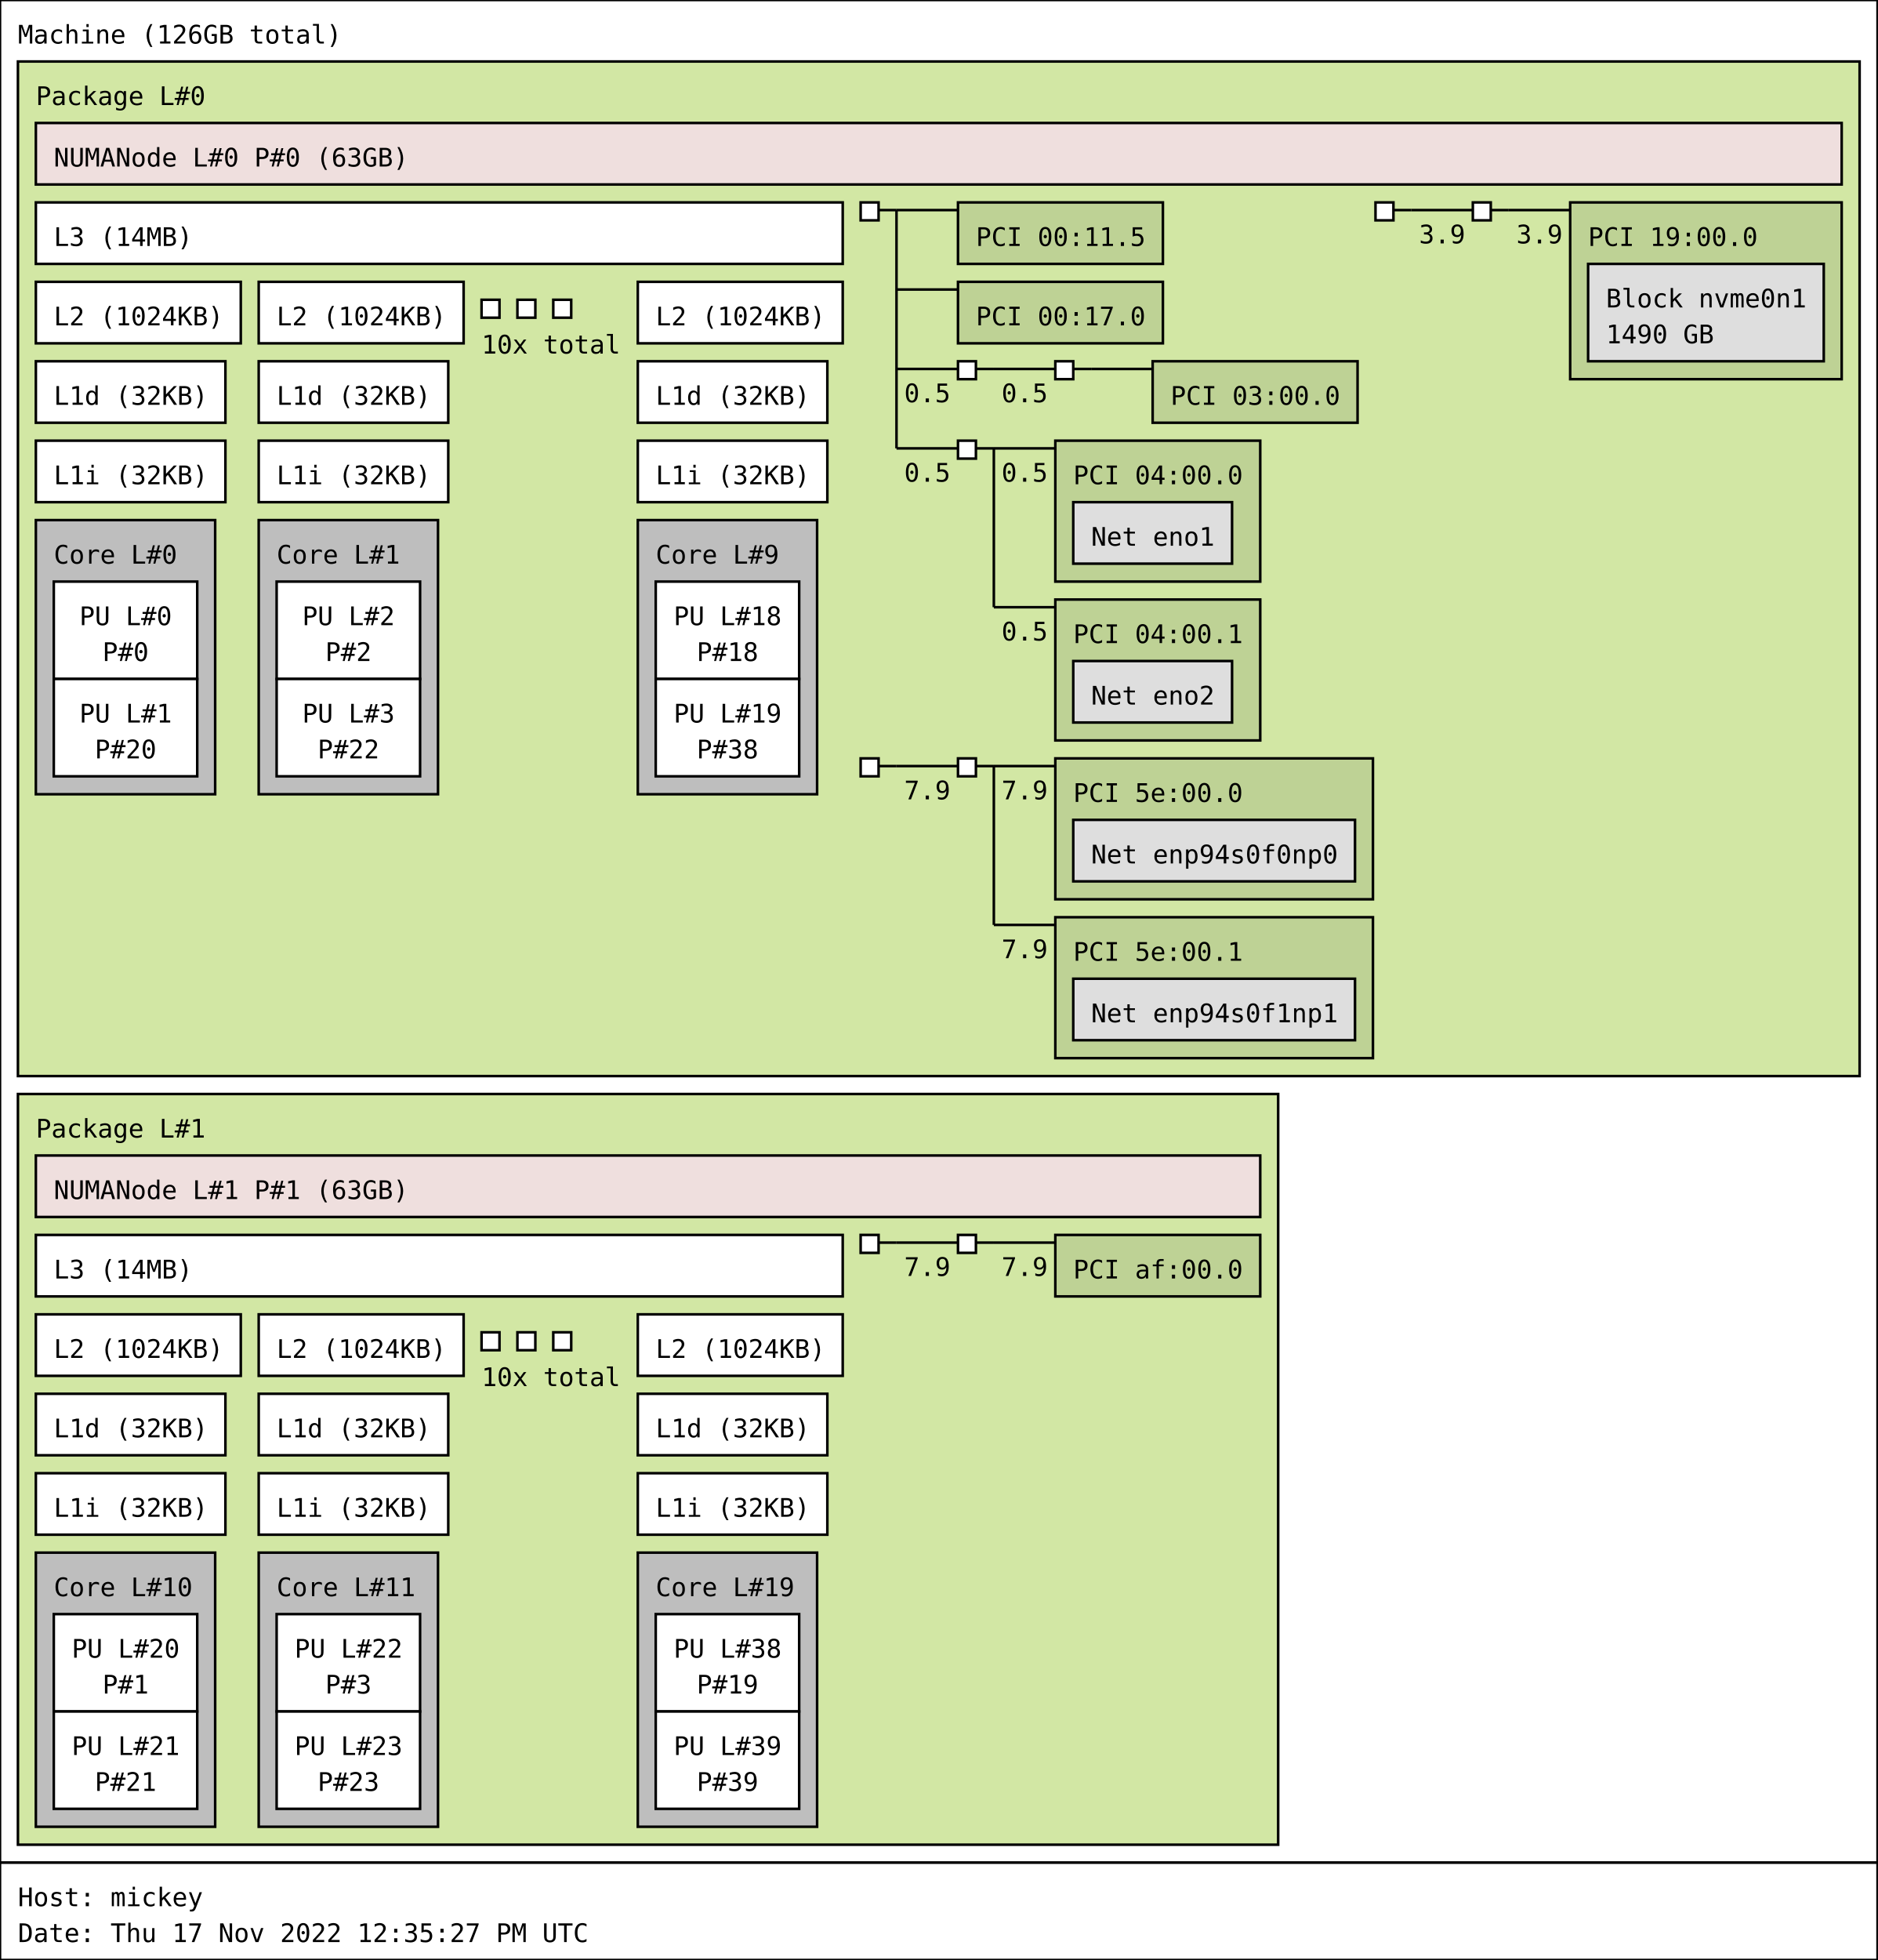
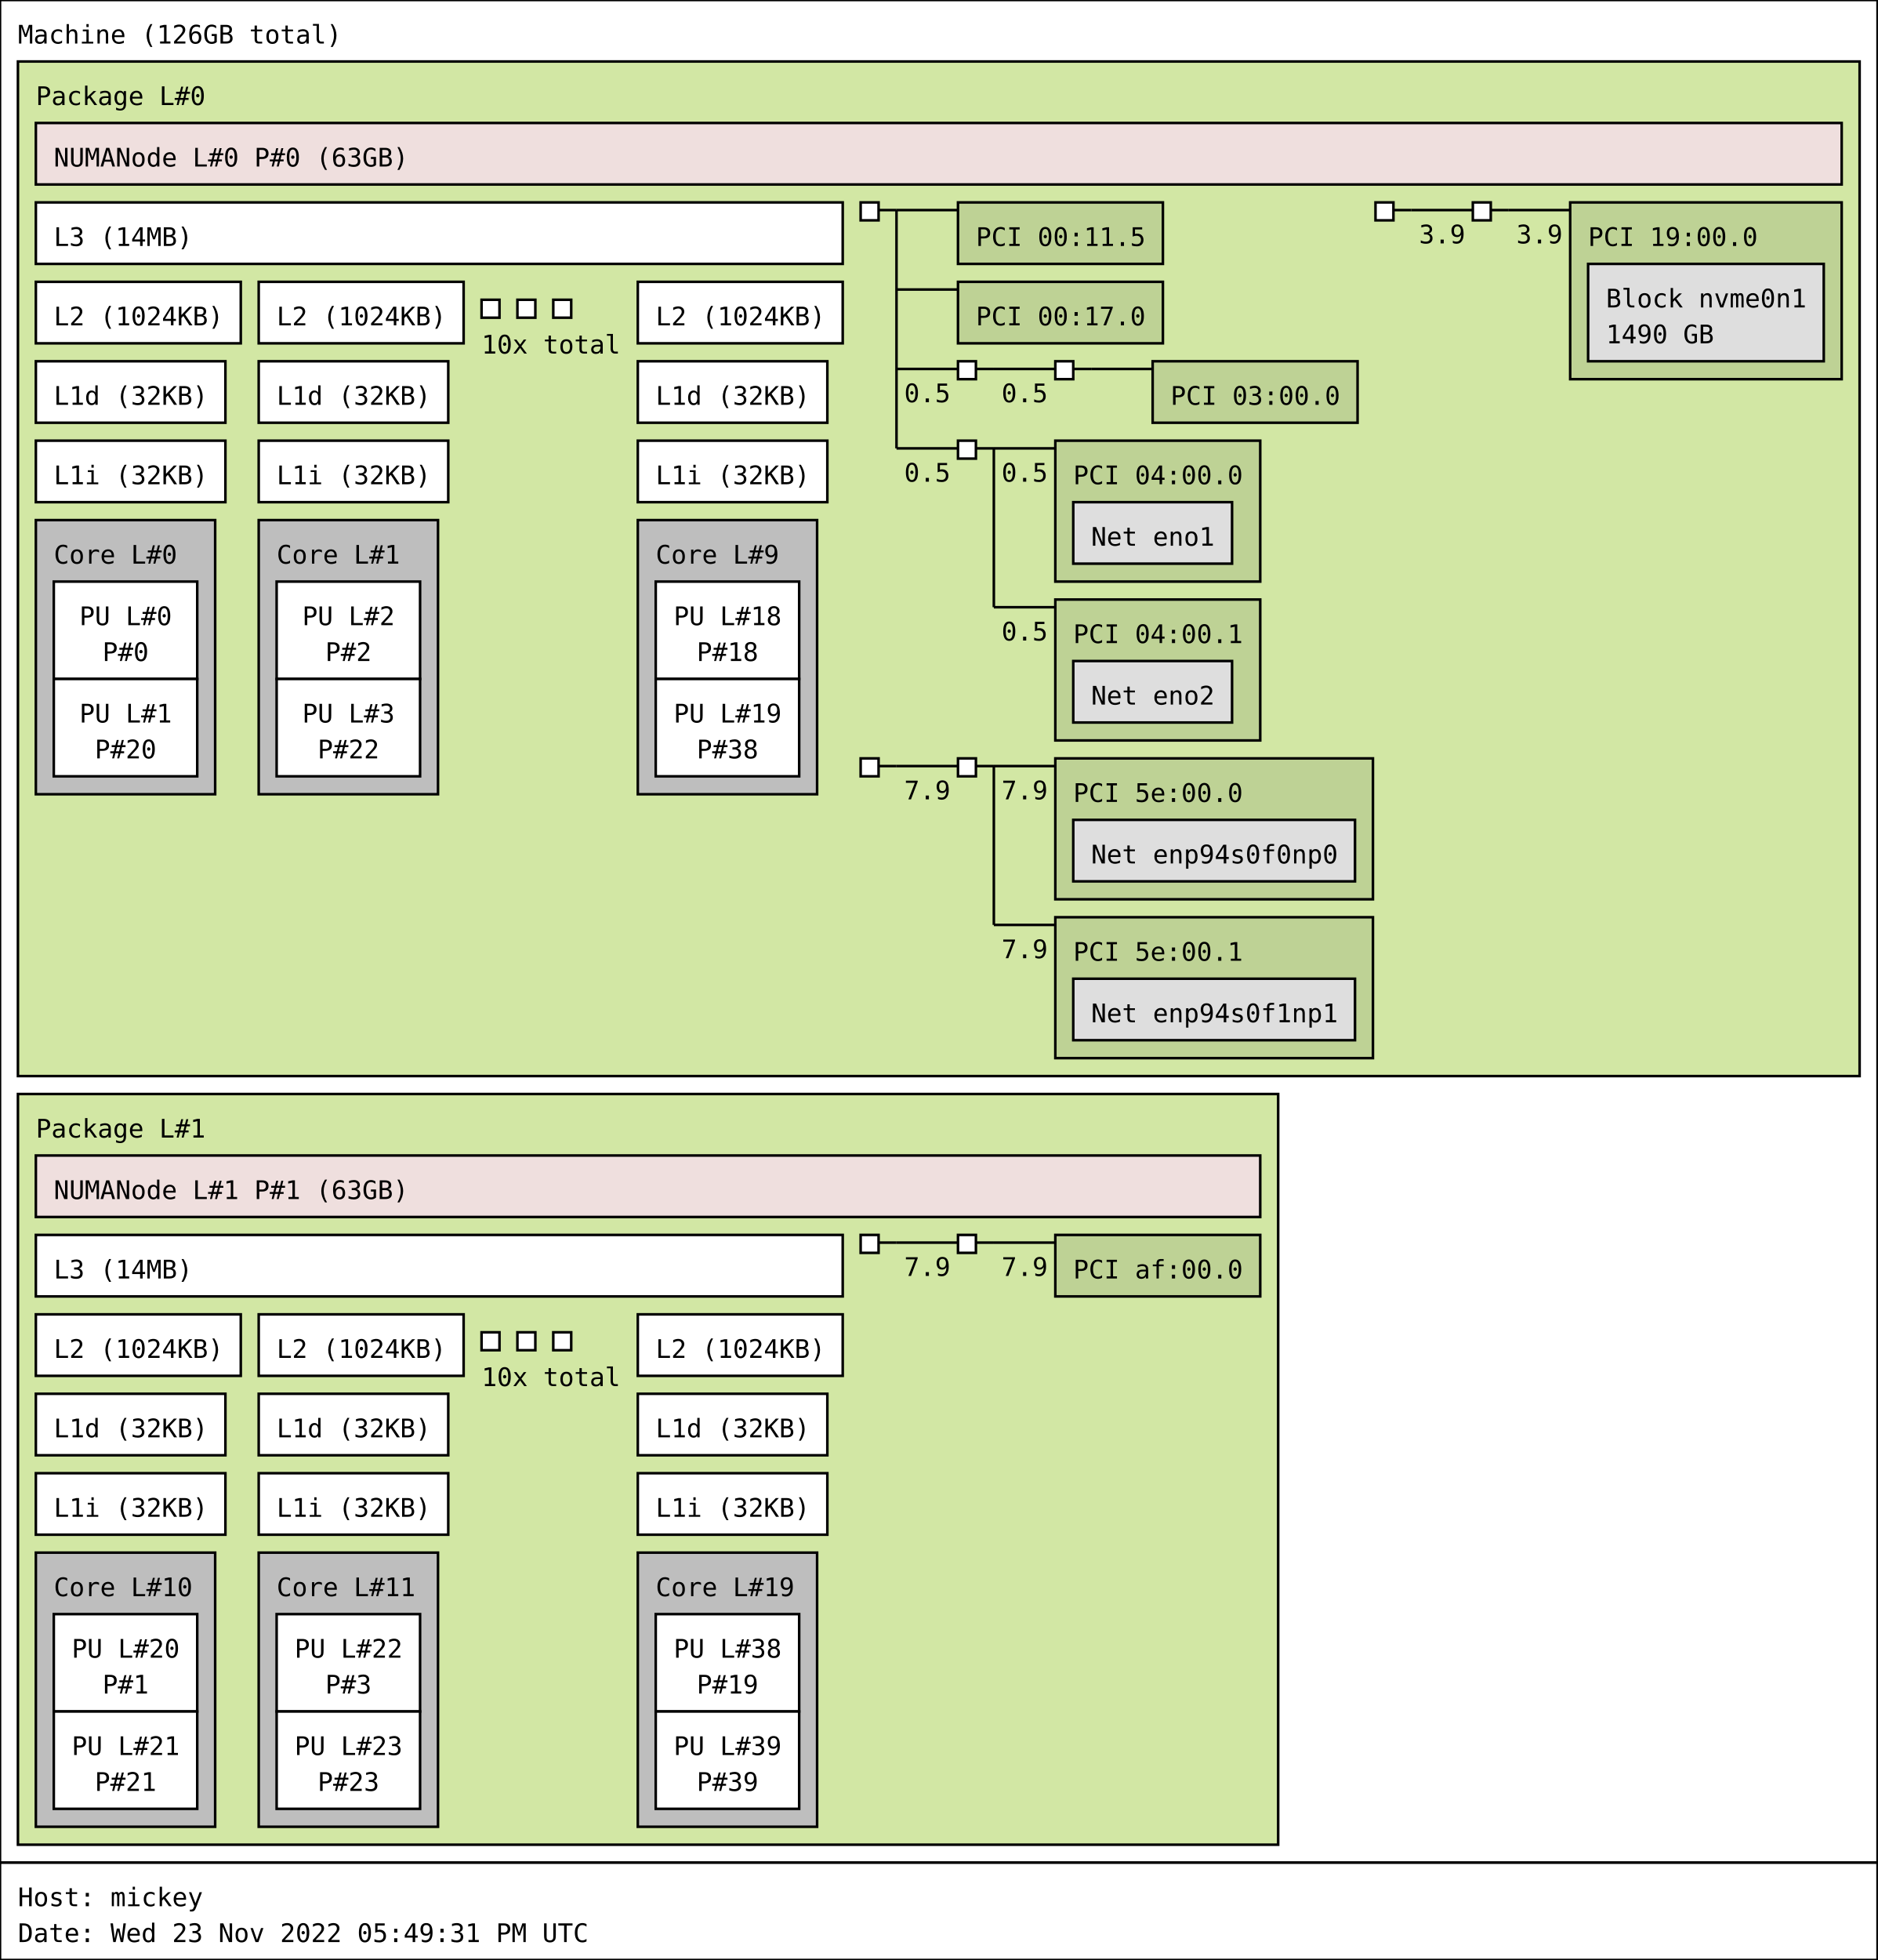
<svg xmlns="http://www.w3.org/2000/svg" width="733px" height="765px" viewBox="0 0 733px 765px" version="1.1">
  <rect id="Machine_0_rect" class="Machine" x="0" y="0" width="733" height="727" fill="rgb(255,255,255)" stroke="rgb(0,0,0)" stroke-width="1" />
  <text id="Machine_0_text" class="Machine" font-family="Monospace" x="7" y="17" fill="rgb(0,0,0)" font-size="10px">Machine (126GB total)</text>
  <rect id="Package_0_rect" class="Package" x="7" y="24" width="719" height="396" fill="rgb(210,231,164)" stroke="rgb(0,0,0)" stroke-width="1" />
  <text id="Package_0_text" class="Package" font-family="Monospace" x="14" y="41" fill="rgb(0,0,0)" font-size="10px">Package L#0</text>
  <rect id="L3_0_rect" class="L3" x="14" y="79" width="315" height="24" fill="rgb(255,255,255)" stroke="rgb(0,0,0)" stroke-width="1" />
  <text id="L3_0_text" class="L3" font-family="Monospace" x="21" y="96" fill="rgb(0,0,0)" font-size="10px">L3 (14MB)</text>
  <rect id="L2_0_rect" class="L2" x="14" y="110" width="80" height="24" fill="rgb(255,255,255)" stroke="rgb(0,0,0)" stroke-width="1" />
  <text id="L2_0_text" class="L2" font-family="Monospace" x="21" y="127" fill="rgb(0,0,0)" font-size="10px">L2 (1024KB)</text>
  <rect id="L1d_0_rect" class="L1d" x="14" y="141" width="74" height="24" fill="rgb(255,255,255)" stroke="rgb(0,0,0)" stroke-width="1" />
  <text id="L1d_0_text" class="L1d" font-family="Monospace" x="21" y="158" fill="rgb(0,0,0)" font-size="10px">L1d (32KB)</text>
  <rect id="L1i_0_rect" class="L1i" x="14" y="172" width="74" height="24" fill="rgb(255,255,255)" stroke="rgb(0,0,0)" stroke-width="1" />
  <text id="L1i_0_text" class="L1i" font-family="Monospace" x="21" y="189" fill="rgb(0,0,0)" font-size="10px">L1i (32KB)</text>
  <rect id="Core_0_rect" class="Core" x="14" y="203" width="70" height="107" fill="rgb(190,190,190)" stroke="rgb(0,0,0)" stroke-width="1" />
  <text id="Core_0_text" class="Core" font-family="Monospace" x="21" y="220" fill="rgb(0,0,0)" font-size="10px">Core L#0</text>
  <rect id="PU_0_rect" class="PU" x="21" y="227" width="56" height="38" fill="rgb(255,255,255)" stroke="rgb(0,0,0)" stroke-width="1" />
  <text id="PU_0_text" class="PU" font-family="Monospace" x="31" y="244" fill="rgb(0,0,0)" font-size="10px">PU L#0</text>
  <text id="PU_0_text_1" class="PU" font-family="Monospace" x="40" y="258" fill="rgb(0,0,0)" font-size="10px">P#0</text>
  <rect id="PU_1_rect" class="PU" x="21" y="265" width="56" height="38" fill="rgb(255,255,255)" stroke="rgb(0,0,0)" stroke-width="1" />
  <text id="PU_1_text" class="PU" font-family="Monospace" x="31" y="282" fill="rgb(0,0,0)" font-size="10px">PU L#1</text>
  <text id="PU_1_text_1" class="PU" font-family="Monospace" x="37" y="296" fill="rgb(0,0,0)" font-size="10px">P#20</text>
  <rect id="L2_1_rect" class="L2" x="101" y="110" width="80" height="24" fill="rgb(255,255,255)" stroke="rgb(0,0,0)" stroke-width="1" />
  <text id="L2_1_text" class="L2" font-family="Monospace" x="108" y="127" fill="rgb(0,0,0)" font-size="10px">L2 (1024KB)</text>
  <rect id="L1d_1_rect" class="L1d" x="101" y="141" width="74" height="24" fill="rgb(255,255,255)" stroke="rgb(0,0,0)" stroke-width="1" />
  <text id="L1d_1_text" class="L1d" font-family="Monospace" x="108" y="158" fill="rgb(0,0,0)" font-size="10px">L1d (32KB)</text>
  <rect id="L1i_1_rect" class="L1i" x="101" y="172" width="74" height="24" fill="rgb(255,255,255)" stroke="rgb(0,0,0)" stroke-width="1" />
  <text id="L1i_1_text" class="L1i" font-family="Monospace" x="108" y="189" fill="rgb(0,0,0)" font-size="10px">L1i (32KB)</text>
  <rect id="Core_1_rect" class="Core" x="101" y="203" width="70" height="107" fill="rgb(190,190,190)" stroke="rgb(0,0,0)" stroke-width="1" />
  <text id="Core_1_text" class="Core" font-family="Monospace" x="108" y="220" fill="rgb(0,0,0)" font-size="10px">Core L#1</text>
  <rect id="PU_2_rect" class="PU" x="108" y="227" width="56" height="38" fill="rgb(255,255,255)" stroke="rgb(0,0,0)" stroke-width="1" />
  <text id="PU_2_text" class="PU" font-family="Monospace" x="118" y="244" fill="rgb(0,0,0)" font-size="10px">PU L#2</text>
  <text id="PU_2_text_1" class="PU" font-family="Monospace" x="127" y="258" fill="rgb(0,0,0)" font-size="10px">P#2</text>
  <rect id="PU_3_rect" class="PU" x="108" y="265" width="56" height="38" fill="rgb(255,255,255)" stroke="rgb(0,0,0)" stroke-width="1" />
  <text id="PU_3_text" class="PU" font-family="Monospace" x="118" y="282" fill="rgb(0,0,0)" font-size="10px">PU L#3</text>
  <text id="PU_3_text_1" class="PU" font-family="Monospace" x="124" y="296" fill="rgb(0,0,0)" font-size="10px">P#22</text>
  <rect id="L2_2_rect" class="L2" x="188" y="117" width="7" height="7" fill="rgb(255,255,255)" stroke="rgb(0,0,0)" stroke-width="1" />
  <rect id="L2_2_rect" class="L2" x="202" y="117" width="7" height="7" fill="rgb(255,255,255)" stroke="rgb(0,0,0)" stroke-width="1" />
  <rect id="L2_2_rect" class="L2" x="216" y="117" width="7" height="7" fill="rgb(255,255,255)" stroke="rgb(0,0,0)" stroke-width="1" />
  <text id="L2_2_text" class="L2" font-family="Monospace" x="188" y="138" fill="rgb(0,0,0)" font-size="10px">10x total</text>
  <rect id="L2_9_rect" class="L2" x="249" y="110" width="80" height="24" fill="rgb(255,255,255)" stroke="rgb(0,0,0)" stroke-width="1" />
  <text id="L2_9_text" class="L2" font-family="Monospace" x="256" y="127" fill="rgb(0,0,0)" font-size="10px">L2 (1024KB)</text>
  <rect id="L1d_9_rect" class="L1d" x="249" y="141" width="74" height="24" fill="rgb(255,255,255)" stroke="rgb(0,0,0)" stroke-width="1" />
  <text id="L1d_9_text" class="L1d" font-family="Monospace" x="256" y="158" fill="rgb(0,0,0)" font-size="10px">L1d (32KB)</text>
  <rect id="L1i_9_rect" class="L1i" x="249" y="172" width="74" height="24" fill="rgb(255,255,255)" stroke="rgb(0,0,0)" stroke-width="1" />
  <text id="L1i_9_text" class="L1i" font-family="Monospace" x="256" y="189" fill="rgb(0,0,0)" font-size="10px">L1i (32KB)</text>
  <rect id="Core_9_rect" class="Core" x="249" y="203" width="70" height="107" fill="rgb(190,190,190)" stroke="rgb(0,0,0)" stroke-width="1" />
  <text id="Core_9_text" class="Core" font-family="Monospace" x="256" y="220" fill="rgb(0,0,0)" font-size="10px">Core L#9</text>
  <rect id="PU_18_rect" class="PU" x="256" y="227" width="56" height="38" fill="rgb(255,255,255)" stroke="rgb(0,0,0)" stroke-width="1" />
  <text id="PU_18_text" class="PU" font-family="Monospace" x="263" y="244" fill="rgb(0,0,0)" font-size="10px">PU L#18</text>
  <text id="PU_18_text_1" class="PU" font-family="Monospace" x="272" y="258" fill="rgb(0,0,0)" font-size="10px">P#18</text>
  <rect id="PU_19_rect" class="PU" x="256" y="265" width="56" height="38" fill="rgb(255,255,255)" stroke="rgb(0,0,0)" stroke-width="1" />
  <text id="PU_19_text" class="PU" font-family="Monospace" x="263" y="282" fill="rgb(0,0,0)" font-size="10px">PU L#19</text>
  <text id="PU_19_text_1" class="PU" font-family="Monospace" x="272" y="296" fill="rgb(0,0,0)" font-size="10px">P#38</text>
  <rect id="NUMANode_0_rect" class="NUMANode" x="14" y="48" width="705" height="24" fill="rgb(239,223,222)" stroke="rgb(0,0,0)" stroke-width="1" />
  <text id="NUMANode_0_text" class="NUMANode" font-family="Monospace" x="21" y="65" fill="rgb(0,0,0)" font-size="10px">NUMANode L#0 P#0 (63GB)</text>
  <rect id="HostBridge_0_rect" class="HostBridge" x="336" y="79" width="7" height="7" fill="rgb(255,255,255)" stroke="rgb(0,0,0)" stroke-width="1" />
  <line id="HostBridge_0_line" class="HostBridge" x1="343" y1="82" x2="350" y2="82" stroke="rgb(0,0,0)" stroke-width="1" />
  <line id="HostBridge_0_line_2" class="HostBridge" x1="350" y1="82" x2="374" y2="82" stroke="rgb(0,0,0)" stroke-width="1" />
  <line id="HostBridge_0_line_3" class="HostBridge" x1="350" y1="113" x2="374" y2="113" stroke="rgb(0,0,0)" stroke-width="1" />
  <line id="HostBridge_0_line_4" class="HostBridge" x1="350" y1="144" x2="374" y2="144" stroke="rgb(0,0,0)" stroke-width="1" />
  <text id="HostBridge_0_text_4" class="HostBridge" font-family="Monospace" x="353" y="157" fill="rgb(0,0,0)" font-size="10px">0.5</text>
  <line id="HostBridge_0_line_5" class="HostBridge" x1="350" y1="175" x2="374" y2="175" stroke="rgb(0,0,0)" stroke-width="1" />
  <text id="HostBridge_0_text_5" class="HostBridge" font-family="Monospace" x="353" y="188" fill="rgb(0,0,0)" font-size="10px">0.5</text>
  <line id="HostBridge_0_line_1" class="HostBridge" x1="350" y1="82" x2="350" y2="175" stroke="rgb(0,0,0)" stroke-width="1" />
  <rect id="PCI_0_rect" class="PCI" x="374" y="79" width="80" height="24" fill="rgb(190,210,149)" stroke="rgb(0,0,0)" stroke-width="1" />
  <text id="PCI_0_text" class="PCI" font-family="Monospace" x="381" y="96" fill="rgb(0,0,0)" font-size="10px">PCI 00:11.5</text>
  <rect id="PCI_1_rect" class="PCI" x="374" y="110" width="80" height="24" fill="rgb(190,210,149)" stroke="rgb(0,0,0)" stroke-width="1" />
  <text id="PCI_1_text" class="PCI" font-family="Monospace" x="381" y="127" fill="rgb(0,0,0)" font-size="10px">PCI 00:17.0</text>
  <rect id="PCIBridge_1_rect" class="PCIBridge" x="374" y="141" width="7" height="7" fill="rgb(255,255,255)" stroke="rgb(0,0,0)" stroke-width="1" />
  <line id="PCIBridge_1_line" class="PCIBridge" x1="381" y1="144" x2="388" y2="144" stroke="rgb(0,0,0)" stroke-width="1" />
  <line id="PCIBridge_1_line_2" class="PCIBridge" x1="388" y1="144" x2="412" y2="144" stroke="rgb(0,0,0)" stroke-width="1" />
  <text id="PCIBridge_1_text_2" class="PCIBridge" font-family="Monospace" x="391" y="157" fill="rgb(0,0,0)" font-size="10px">0.5</text>
  <line id="PCIBridge_1_line_1" class="PCIBridge" x1="388" y1="144" x2="388" y2="144" stroke="rgb(0,0,0)" stroke-width="1" />
  <rect id="PCIBridge_2_rect" class="PCIBridge" x="412" y="141" width="7" height="7" fill="rgb(255,255,255)" stroke="rgb(0,0,0)" stroke-width="1" />
  <line id="PCIBridge_2_line" class="PCIBridge" x1="419" y1="144" x2="426" y2="144" stroke="rgb(0,0,0)" stroke-width="1" />
  <line id="PCIBridge_2_line_2" class="PCIBridge" x1="426" y1="144" x2="450" y2="144" stroke="rgb(0,0,0)" stroke-width="1" />
  <line id="PCIBridge_2_line_1" class="PCIBridge" x1="426" y1="144" x2="426" y2="144" stroke="rgb(0,0,0)" stroke-width="1" />
  <rect id="PCI_2_rect" class="PCI" x="450" y="141" width="80" height="24" fill="rgb(190,210,149)" stroke="rgb(0,0,0)" stroke-width="1" />
  <text id="PCI_2_text" class="PCI" font-family="Monospace" x="457" y="158" fill="rgb(0,0,0)" font-size="10px">PCI 03:00.0</text>
  <rect id="PCIBridge_3_rect" class="PCIBridge" x="374" y="172" width="7" height="7" fill="rgb(255,255,255)" stroke="rgb(0,0,0)" stroke-width="1" />
  <line id="PCIBridge_3_line" class="PCIBridge" x1="381" y1="175" x2="388" y2="175" stroke="rgb(0,0,0)" stroke-width="1" />
  <line id="PCIBridge_3_line_2" class="PCIBridge" x1="388" y1="175" x2="412" y2="175" stroke="rgb(0,0,0)" stroke-width="1" />
  <text id="PCIBridge_3_text_2" class="PCIBridge" font-family="Monospace" x="391" y="188" fill="rgb(0,0,0)" font-size="10px">0.5</text>
  <line id="PCIBridge_3_line_3" class="PCIBridge" x1="388" y1="237" x2="412" y2="237" stroke="rgb(0,0,0)" stroke-width="1" />
  <text id="PCIBridge_3_text_3" class="PCIBridge" font-family="Monospace" x="391" y="250" fill="rgb(0,0,0)" font-size="10px">0.5</text>
  <line id="PCIBridge_3_line_1" class="PCIBridge" x1="388" y1="175" x2="388" y2="237" stroke="rgb(0,0,0)" stroke-width="1" />
  <rect id="PCI_3_rect" class="PCI" x="412" y="172" width="80" height="55" fill="rgb(190,210,149)" stroke="rgb(0,0,0)" stroke-width="1" />
  <text id="PCI_3_text" class="PCI" font-family="Monospace" x="419" y="189" fill="rgb(0,0,0)" font-size="10px">PCI 04:00.0</text>
  <rect id="Net_0_rect" class="Net" x="419" y="196" width="62" height="24" fill="rgb(222,222,222)" stroke="rgb(0,0,0)" stroke-width="1" />
  <text id="Net_0_text" class="Net" font-family="Monospace" x="426" y="213" fill="rgb(0,0,0)" font-size="10px">Net eno1</text>
  <rect id="PCI_4_rect" class="PCI" x="412" y="234" width="80" height="55" fill="rgb(190,210,149)" stroke="rgb(0,0,0)" stroke-width="1" />
  <text id="PCI_4_text" class="PCI" font-family="Monospace" x="419" y="251" fill="rgb(0,0,0)" font-size="10px">PCI 04:00.1</text>
  <rect id="Net_1_rect" class="Net" x="419" y="258" width="62" height="24" fill="rgb(222,222,222)" stroke="rgb(0,0,0)" stroke-width="1" />
  <text id="Net_1_text" class="Net" font-family="Monospace" x="426" y="275" fill="rgb(0,0,0)" font-size="10px">Net eno2</text>
  <rect id="HostBridge_4_rect" class="HostBridge" x="537" y="79" width="7" height="7" fill="rgb(255,255,255)" stroke="rgb(0,0,0)" stroke-width="1" />
  <line id="HostBridge_4_line" class="HostBridge" x1="544" y1="82" x2="551" y2="82" stroke="rgb(0,0,0)" stroke-width="1" />
  <line id="HostBridge_4_line_2" class="HostBridge" x1="551" y1="82" x2="575" y2="82" stroke="rgb(0,0,0)" stroke-width="1" />
  <text id="HostBridge_4_text_2" class="HostBridge" font-family="Monospace" x="554" y="95" fill="rgb(0,0,0)" font-size="10px">3.9</text>
  <line id="HostBridge_4_line_1" class="HostBridge" x1="551" y1="82" x2="551" y2="82" stroke="rgb(0,0,0)" stroke-width="1" />
  <rect id="PCIBridge_5_rect" class="PCIBridge" x="575" y="79" width="7" height="7" fill="rgb(255,255,255)" stroke="rgb(0,0,0)" stroke-width="1" />
  <line id="PCIBridge_5_line" class="PCIBridge" x1="582" y1="82" x2="589" y2="82" stroke="rgb(0,0,0)" stroke-width="1" />
  <line id="PCIBridge_5_line_2" class="PCIBridge" x1="589" y1="82" x2="613" y2="82" stroke="rgb(0,0,0)" stroke-width="1" />
  <text id="PCIBridge_5_text_2" class="PCIBridge" font-family="Monospace" x="592" y="95" fill="rgb(0,0,0)" font-size="10px">3.9</text>
  <line id="PCIBridge_5_line_1" class="PCIBridge" x1="589" y1="82" x2="589" y2="82" stroke="rgb(0,0,0)" stroke-width="1" />
  <rect id="PCI_5_rect" class="PCI" x="613" y="79" width="106" height="69" fill="rgb(190,210,149)" stroke="rgb(0,0,0)" stroke-width="1" />
  <text id="PCI_5_text" class="PCI" font-family="Monospace" x="620" y="96" fill="rgb(0,0,0)" font-size="10px">PCI 19:00.0</text>
  <rect id="Block_2_rect" class="Block" x="620" y="103" width="92" height="38" fill="rgb(222,222,222)" stroke="rgb(0,0,0)" stroke-width="1" />
  <text id="Block_2_text" class="Block" font-family="Monospace" x="627" y="120" fill="rgb(0,0,0)" font-size="10px">Block nvme0n1</text>
  <text id="Block_2_text_1" class="Block" font-family="Monospace" x="627" y="134" fill="rgb(0,0,0)" font-size="10px">1490 GB</text>
  <rect id="HostBridge_6_rect" class="HostBridge" x="336" y="296" width="7" height="7" fill="rgb(255,255,255)" stroke="rgb(0,0,0)" stroke-width="1" />
  <line id="HostBridge_6_line" class="HostBridge" x1="343" y1="299" x2="350" y2="299" stroke="rgb(0,0,0)" stroke-width="1" />
  <line id="HostBridge_6_line_2" class="HostBridge" x1="350" y1="299" x2="374" y2="299" stroke="rgb(0,0,0)" stroke-width="1" />
  <text id="HostBridge_6_text_2" class="HostBridge" font-family="Monospace" x="353" y="312" fill="rgb(0,0,0)" font-size="10px">7.9</text>
  <line id="HostBridge_6_line_1" class="HostBridge" x1="350" y1="299" x2="350" y2="299" stroke="rgb(0,0,0)" stroke-width="1" />
  <rect id="PCIBridge_7_rect" class="PCIBridge" x="374" y="296" width="7" height="7" fill="rgb(255,255,255)" stroke="rgb(0,0,0)" stroke-width="1" />
  <line id="PCIBridge_7_line" class="PCIBridge" x1="381" y1="299" x2="388" y2="299" stroke="rgb(0,0,0)" stroke-width="1" />
  <line id="PCIBridge_7_line_2" class="PCIBridge" x1="388" y1="299" x2="412" y2="299" stroke="rgb(0,0,0)" stroke-width="1" />
  <text id="PCIBridge_7_text_2" class="PCIBridge" font-family="Monospace" x="391" y="312" fill="rgb(0,0,0)" font-size="10px">7.9</text>
  <line id="PCIBridge_7_line_3" class="PCIBridge" x1="388" y1="361" x2="412" y2="361" stroke="rgb(0,0,0)" stroke-width="1" />
  <text id="PCIBridge_7_text_3" class="PCIBridge" font-family="Monospace" x="391" y="374" fill="rgb(0,0,0)" font-size="10px">7.9</text>
  <line id="PCIBridge_7_line_1" class="PCIBridge" x1="388" y1="299" x2="388" y2="361" stroke="rgb(0,0,0)" stroke-width="1" />
  <rect id="PCI_6_rect" class="PCI" x="412" y="296" width="124" height="55" fill="rgb(190,210,149)" stroke="rgb(0,0,0)" stroke-width="1" />
  <text id="PCI_6_text" class="PCI" font-family="Monospace" x="419" y="313" fill="rgb(0,0,0)" font-size="10px">PCI 5e:00.0</text>
  <rect id="Net_3_rect" class="Net" x="419" y="320" width="110" height="24" fill="rgb(222,222,222)" stroke="rgb(0,0,0)" stroke-width="1" />
  <text id="Net_3_text" class="Net" font-family="Monospace" x="426" y="337" fill="rgb(0,0,0)" font-size="10px">Net enp94s0f0np0</text>
  <rect id="PCI_7_rect" class="PCI" x="412" y="358" width="124" height="55" fill="rgb(190,210,149)" stroke="rgb(0,0,0)" stroke-width="1" />
  <text id="PCI_7_text" class="PCI" font-family="Monospace" x="419" y="375" fill="rgb(0,0,0)" font-size="10px">PCI 5e:00.1</text>
  <rect id="Net_4_rect" class="Net" x="419" y="382" width="110" height="24" fill="rgb(222,222,222)" stroke="rgb(0,0,0)" stroke-width="1" />
  <text id="Net_4_text" class="Net" font-family="Monospace" x="426" y="399" fill="rgb(0,0,0)" font-size="10px">Net enp94s0f1np1</text>
  <rect id="Package_1_rect" class="Package" x="7" y="427" width="492" height="293" fill="rgb(210,231,164)" stroke="rgb(0,0,0)" stroke-width="1" />
  <text id="Package_1_text" class="Package" font-family="Monospace" x="14" y="444" fill="rgb(0,0,0)" font-size="10px">Package L#1</text>
  <rect id="L3_1_rect" class="L3" x="14" y="482" width="315" height="24" fill="rgb(255,255,255)" stroke="rgb(0,0,0)" stroke-width="1" />
  <text id="L3_1_text" class="L3" font-family="Monospace" x="21" y="499" fill="rgb(0,0,0)" font-size="10px">L3 (14MB)</text>
  <rect id="L2_10_rect" class="L2" x="14" y="513" width="80" height="24" fill="rgb(255,255,255)" stroke="rgb(0,0,0)" stroke-width="1" />
  <text id="L2_10_text" class="L2" font-family="Monospace" x="21" y="530" fill="rgb(0,0,0)" font-size="10px">L2 (1024KB)</text>
  <rect id="L1d_10_rect" class="L1d" x="14" y="544" width="74" height="24" fill="rgb(255,255,255)" stroke="rgb(0,0,0)" stroke-width="1" />
  <text id="L1d_10_text" class="L1d" font-family="Monospace" x="21" y="561" fill="rgb(0,0,0)" font-size="10px">L1d (32KB)</text>
  <rect id="L1i_10_rect" class="L1i" x="14" y="575" width="74" height="24" fill="rgb(255,255,255)" stroke="rgb(0,0,0)" stroke-width="1" />
  <text id="L1i_10_text" class="L1i" font-family="Monospace" x="21" y="592" fill="rgb(0,0,0)" font-size="10px">L1i (32KB)</text>
  <rect id="Core_10_rect" class="Core" x="14" y="606" width="70" height="107" fill="rgb(190,190,190)" stroke="rgb(0,0,0)" stroke-width="1" />
  <text id="Core_10_text" class="Core" font-family="Monospace" x="21" y="623" fill="rgb(0,0,0)" font-size="10px">Core L#10</text>
  <rect id="PU_20_rect" class="PU" x="21" y="630" width="56" height="38" fill="rgb(255,255,255)" stroke="rgb(0,0,0)" stroke-width="1" />
  <text id="PU_20_text" class="PU" font-family="Monospace" x="28" y="647" fill="rgb(0,0,0)" font-size="10px">PU L#20</text>
  <text id="PU_20_text_1" class="PU" font-family="Monospace" x="40" y="661" fill="rgb(0,0,0)" font-size="10px">P#1</text>
  <rect id="PU_21_rect" class="PU" x="21" y="668" width="56" height="38" fill="rgb(255,255,255)" stroke="rgb(0,0,0)" stroke-width="1" />
  <text id="PU_21_text" class="PU" font-family="Monospace" x="28" y="685" fill="rgb(0,0,0)" font-size="10px">PU L#21</text>
  <text id="PU_21_text_1" class="PU" font-family="Monospace" x="37" y="699" fill="rgb(0,0,0)" font-size="10px">P#21</text>
  <rect id="L2_11_rect" class="L2" x="101" y="513" width="80" height="24" fill="rgb(255,255,255)" stroke="rgb(0,0,0)" stroke-width="1" />
  <text id="L2_11_text" class="L2" font-family="Monospace" x="108" y="530" fill="rgb(0,0,0)" font-size="10px">L2 (1024KB)</text>
  <rect id="L1d_11_rect" class="L1d" x="101" y="544" width="74" height="24" fill="rgb(255,255,255)" stroke="rgb(0,0,0)" stroke-width="1" />
  <text id="L1d_11_text" class="L1d" font-family="Monospace" x="108" y="561" fill="rgb(0,0,0)" font-size="10px">L1d (32KB)</text>
  <rect id="L1i_11_rect" class="L1i" x="101" y="575" width="74" height="24" fill="rgb(255,255,255)" stroke="rgb(0,0,0)" stroke-width="1" />
  <text id="L1i_11_text" class="L1i" font-family="Monospace" x="108" y="592" fill="rgb(0,0,0)" font-size="10px">L1i (32KB)</text>
  <rect id="Core_11_rect" class="Core" x="101" y="606" width="70" height="107" fill="rgb(190,190,190)" stroke="rgb(0,0,0)" stroke-width="1" />
  <text id="Core_11_text" class="Core" font-family="Monospace" x="108" y="623" fill="rgb(0,0,0)" font-size="10px">Core L#11</text>
  <rect id="PU_22_rect" class="PU" x="108" y="630" width="56" height="38" fill="rgb(255,255,255)" stroke="rgb(0,0,0)" stroke-width="1" />
  <text id="PU_22_text" class="PU" font-family="Monospace" x="115" y="647" fill="rgb(0,0,0)" font-size="10px">PU L#22</text>
  <text id="PU_22_text_1" class="PU" font-family="Monospace" x="127" y="661" fill="rgb(0,0,0)" font-size="10px">P#3</text>
  <rect id="PU_23_rect" class="PU" x="108" y="668" width="56" height="38" fill="rgb(255,255,255)" stroke="rgb(0,0,0)" stroke-width="1" />
  <text id="PU_23_text" class="PU" font-family="Monospace" x="115" y="685" fill="rgb(0,0,0)" font-size="10px">PU L#23</text>
  <text id="PU_23_text_1" class="PU" font-family="Monospace" x="124" y="699" fill="rgb(0,0,0)" font-size="10px">P#23</text>
  <rect id="L2_12_rect" class="L2" x="188" y="520" width="7" height="7" fill="rgb(255,255,255)" stroke="rgb(0,0,0)" stroke-width="1" />
  <rect id="L2_12_rect" class="L2" x="202" y="520" width="7" height="7" fill="rgb(255,255,255)" stroke="rgb(0,0,0)" stroke-width="1" />
  <rect id="L2_12_rect" class="L2" x="216" y="520" width="7" height="7" fill="rgb(255,255,255)" stroke="rgb(0,0,0)" stroke-width="1" />
  <text id="L2_12_text" class="L2" font-family="Monospace" x="188" y="541" fill="rgb(0,0,0)" font-size="10px">10x total</text>
  <rect id="L2_19_rect" class="L2" x="249" y="513" width="80" height="24" fill="rgb(255,255,255)" stroke="rgb(0,0,0)" stroke-width="1" />
  <text id="L2_19_text" class="L2" font-family="Monospace" x="256" y="530" fill="rgb(0,0,0)" font-size="10px">L2 (1024KB)</text>
  <rect id="L1d_19_rect" class="L1d" x="249" y="544" width="74" height="24" fill="rgb(255,255,255)" stroke="rgb(0,0,0)" stroke-width="1" />
  <text id="L1d_19_text" class="L1d" font-family="Monospace" x="256" y="561" fill="rgb(0,0,0)" font-size="10px">L1d (32KB)</text>
  <rect id="L1i_19_rect" class="L1i" x="249" y="575" width="74" height="24" fill="rgb(255,255,255)" stroke="rgb(0,0,0)" stroke-width="1" />
  <text id="L1i_19_text" class="L1i" font-family="Monospace" x="256" y="592" fill="rgb(0,0,0)" font-size="10px">L1i (32KB)</text>
  <rect id="Core_19_rect" class="Core" x="249" y="606" width="70" height="107" fill="rgb(190,190,190)" stroke="rgb(0,0,0)" stroke-width="1" />
  <text id="Core_19_text" class="Core" font-family="Monospace" x="256" y="623" fill="rgb(0,0,0)" font-size="10px">Core L#19</text>
  <rect id="PU_38_rect" class="PU" x="256" y="630" width="56" height="38" fill="rgb(255,255,255)" stroke="rgb(0,0,0)" stroke-width="1" />
  <text id="PU_38_text" class="PU" font-family="Monospace" x="263" y="647" fill="rgb(0,0,0)" font-size="10px">PU L#38</text>
  <text id="PU_38_text_1" class="PU" font-family="Monospace" x="272" y="661" fill="rgb(0,0,0)" font-size="10px">P#19</text>
  <rect id="PU_39_rect" class="PU" x="256" y="668" width="56" height="38" fill="rgb(255,255,255)" stroke="rgb(0,0,0)" stroke-width="1" />
  <text id="PU_39_text" class="PU" font-family="Monospace" x="263" y="685" fill="rgb(0,0,0)" font-size="10px">PU L#39</text>
  <text id="PU_39_text_1" class="PU" font-family="Monospace" x="272" y="699" fill="rgb(0,0,0)" font-size="10px">P#39</text>
  <rect id="NUMANode_1_rect" class="NUMANode" x="14" y="451" width="478" height="24" fill="rgb(239,223,222)" stroke="rgb(0,0,0)" stroke-width="1" />
  <text id="NUMANode_1_text" class="NUMANode" font-family="Monospace" x="21" y="468" fill="rgb(0,0,0)" font-size="10px">NUMANode L#1 P#1 (63GB)</text>
  <rect id="HostBridge_8_rect" class="HostBridge" x="336" y="482" width="7" height="7" fill="rgb(255,255,255)" stroke="rgb(0,0,0)" stroke-width="1" />
  <line id="HostBridge_8_line" class="HostBridge" x1="343" y1="485" x2="350" y2="485" stroke="rgb(0,0,0)" stroke-width="1" />
  <line id="HostBridge_8_line_2" class="HostBridge" x1="350" y1="485" x2="374" y2="485" stroke="rgb(0,0,0)" stroke-width="1" />
  <text id="HostBridge_8_text_2" class="HostBridge" font-family="Monospace" x="353" y="498" fill="rgb(0,0,0)" font-size="10px">7.9</text>
  <line id="HostBridge_8_line_1" class="HostBridge" x1="350" y1="485" x2="350" y2="485" stroke="rgb(0,0,0)" stroke-width="1" />
  <rect id="PCIBridge_9_rect" class="PCIBridge" x="374" y="482" width="7" height="7" fill="rgb(255,255,255)" stroke="rgb(0,0,0)" stroke-width="1" />
  <line id="PCIBridge_9_line" class="PCIBridge" x1="381" y1="485" x2="388" y2="485" stroke="rgb(0,0,0)" stroke-width="1" />
  <line id="PCIBridge_9_line_2" class="PCIBridge" x1="388" y1="485" x2="412" y2="485" stroke="rgb(0,0,0)" stroke-width="1" />
  <text id="PCIBridge_9_text_2" class="PCIBridge" font-family="Monospace" x="391" y="498" fill="rgb(0,0,0)" font-size="10px">7.9</text>
  <line id="PCIBridge_9_line_1" class="PCIBridge" x1="388" y1="485" x2="388" y2="485" stroke="rgb(0,0,0)" stroke-width="1" />
  <rect id="PCI_8_rect" class="PCI" x="412" y="482" width="80" height="24" fill="rgb(190,210,149)" stroke="rgb(0,0,0)" stroke-width="1" />
  <text id="PCI_8_text" class="PCI" font-family="Monospace" x="419" y="499" fill="rgb(0,0,0)" font-size="10px">PCI af:00.0</text>
  <rect id="anon_rect" x="0" y="727" width="733" height="38" fill="rgb(255,255,255)" stroke="rgb(0,0,0)" stroke-width="1" />
  <text id="anon_text" font-family="Monospace" x="7" y="744" fill="rgb(0,0,0)" font-size="10px">Host: mickey</text>
-   <text id="anon_text_1" font-family="Monospace" x="7" y="758" fill="rgb(0,0,0)" font-size="10px">Date: Thu 17 Nov 2022 12:35:27 PM UTC</text>
+   <text id="anon_text_1" font-family="Monospace" x="7" y="758" fill="rgb(0,0,0)" font-size="10px">Date: Wed 23 Nov 2022 05:49:31 PM UTC</text>
</svg>
